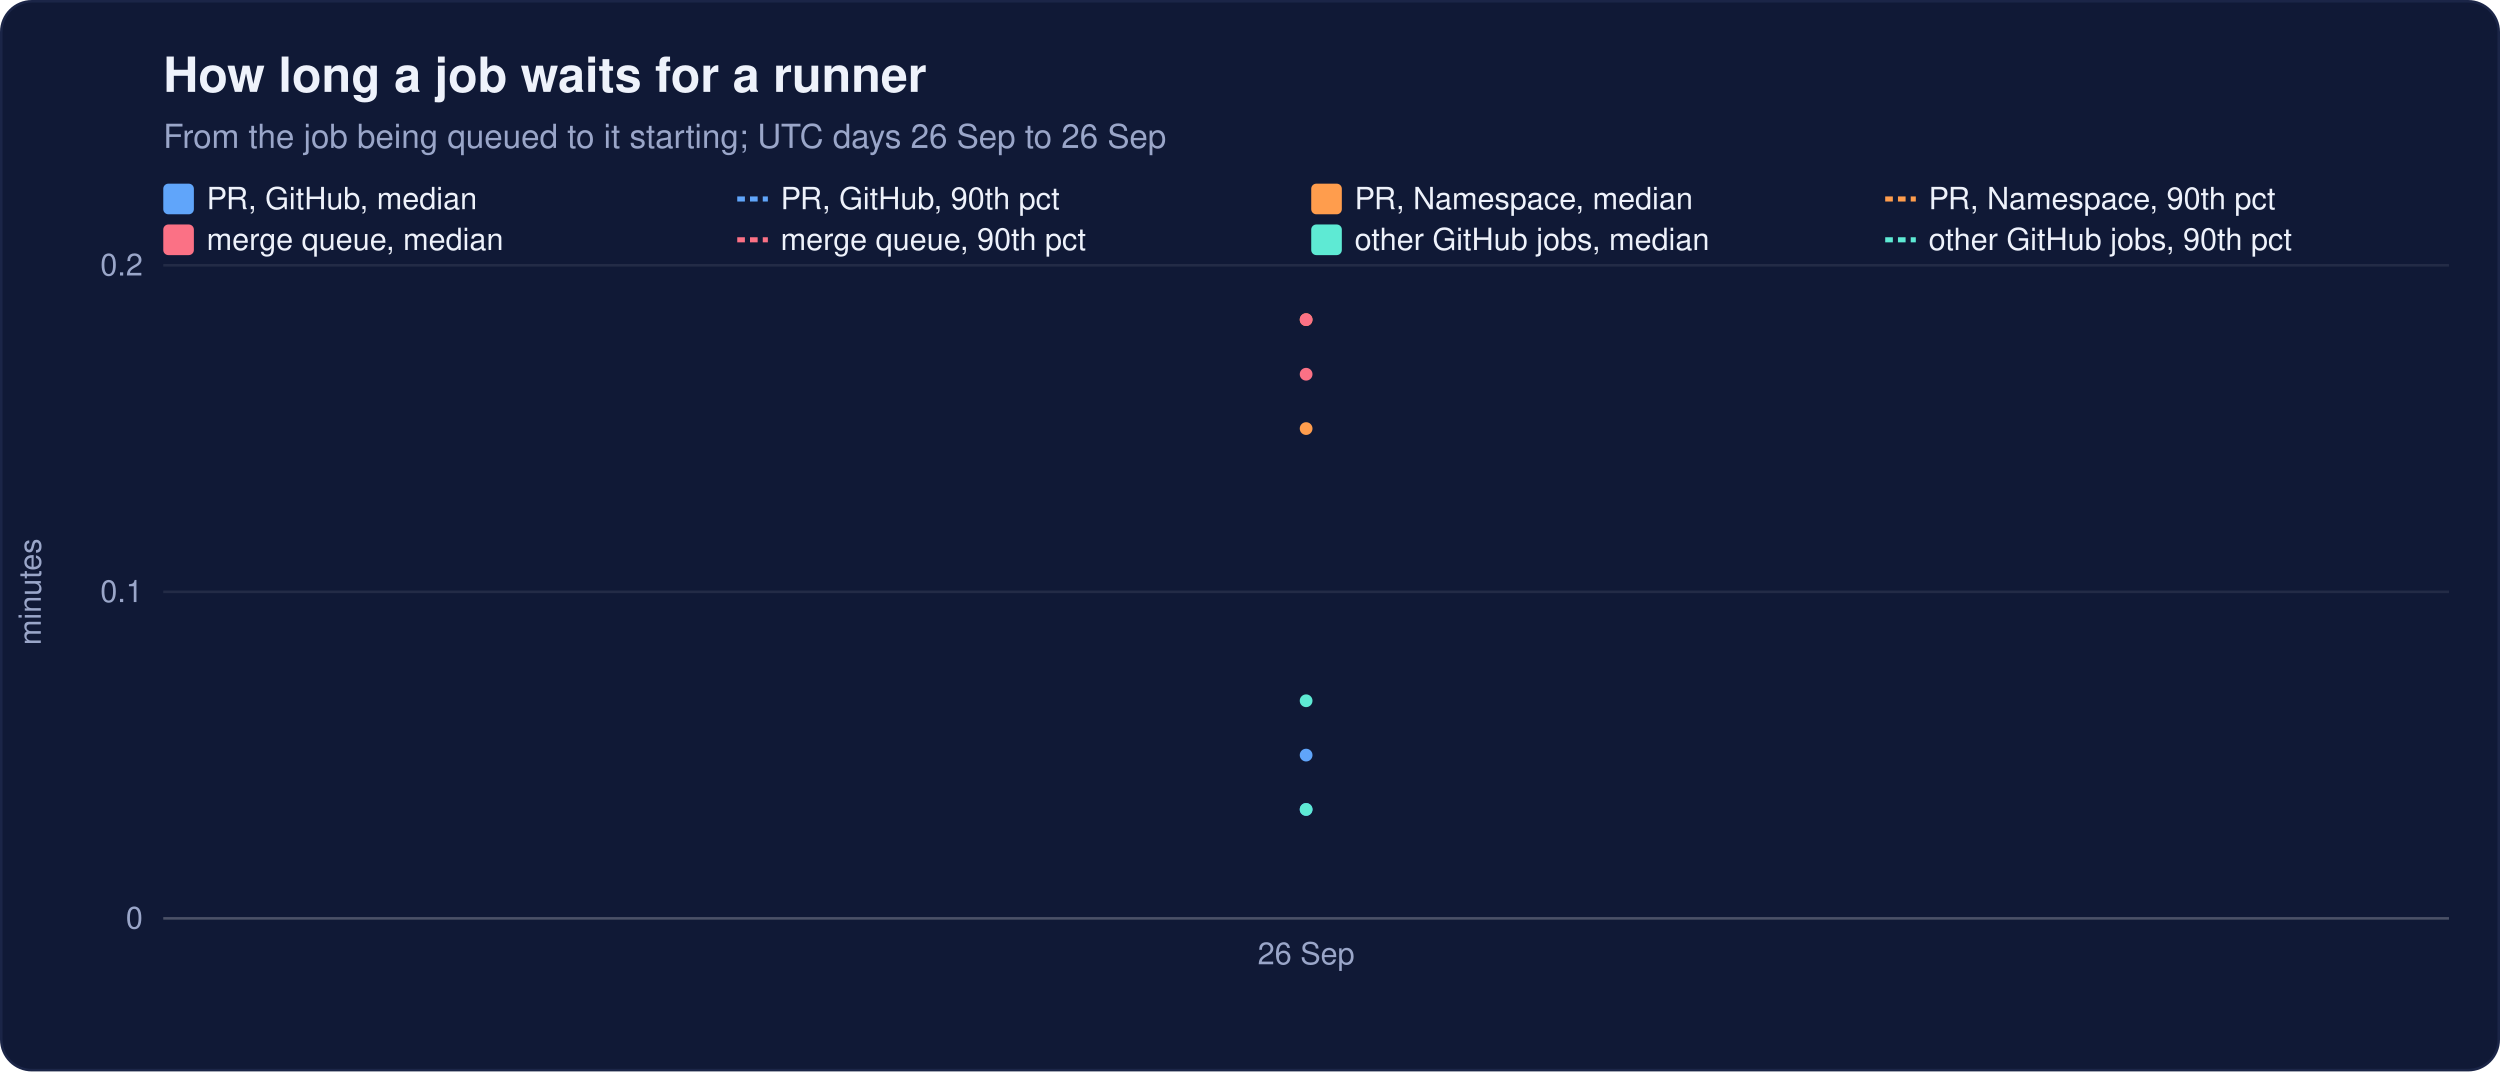
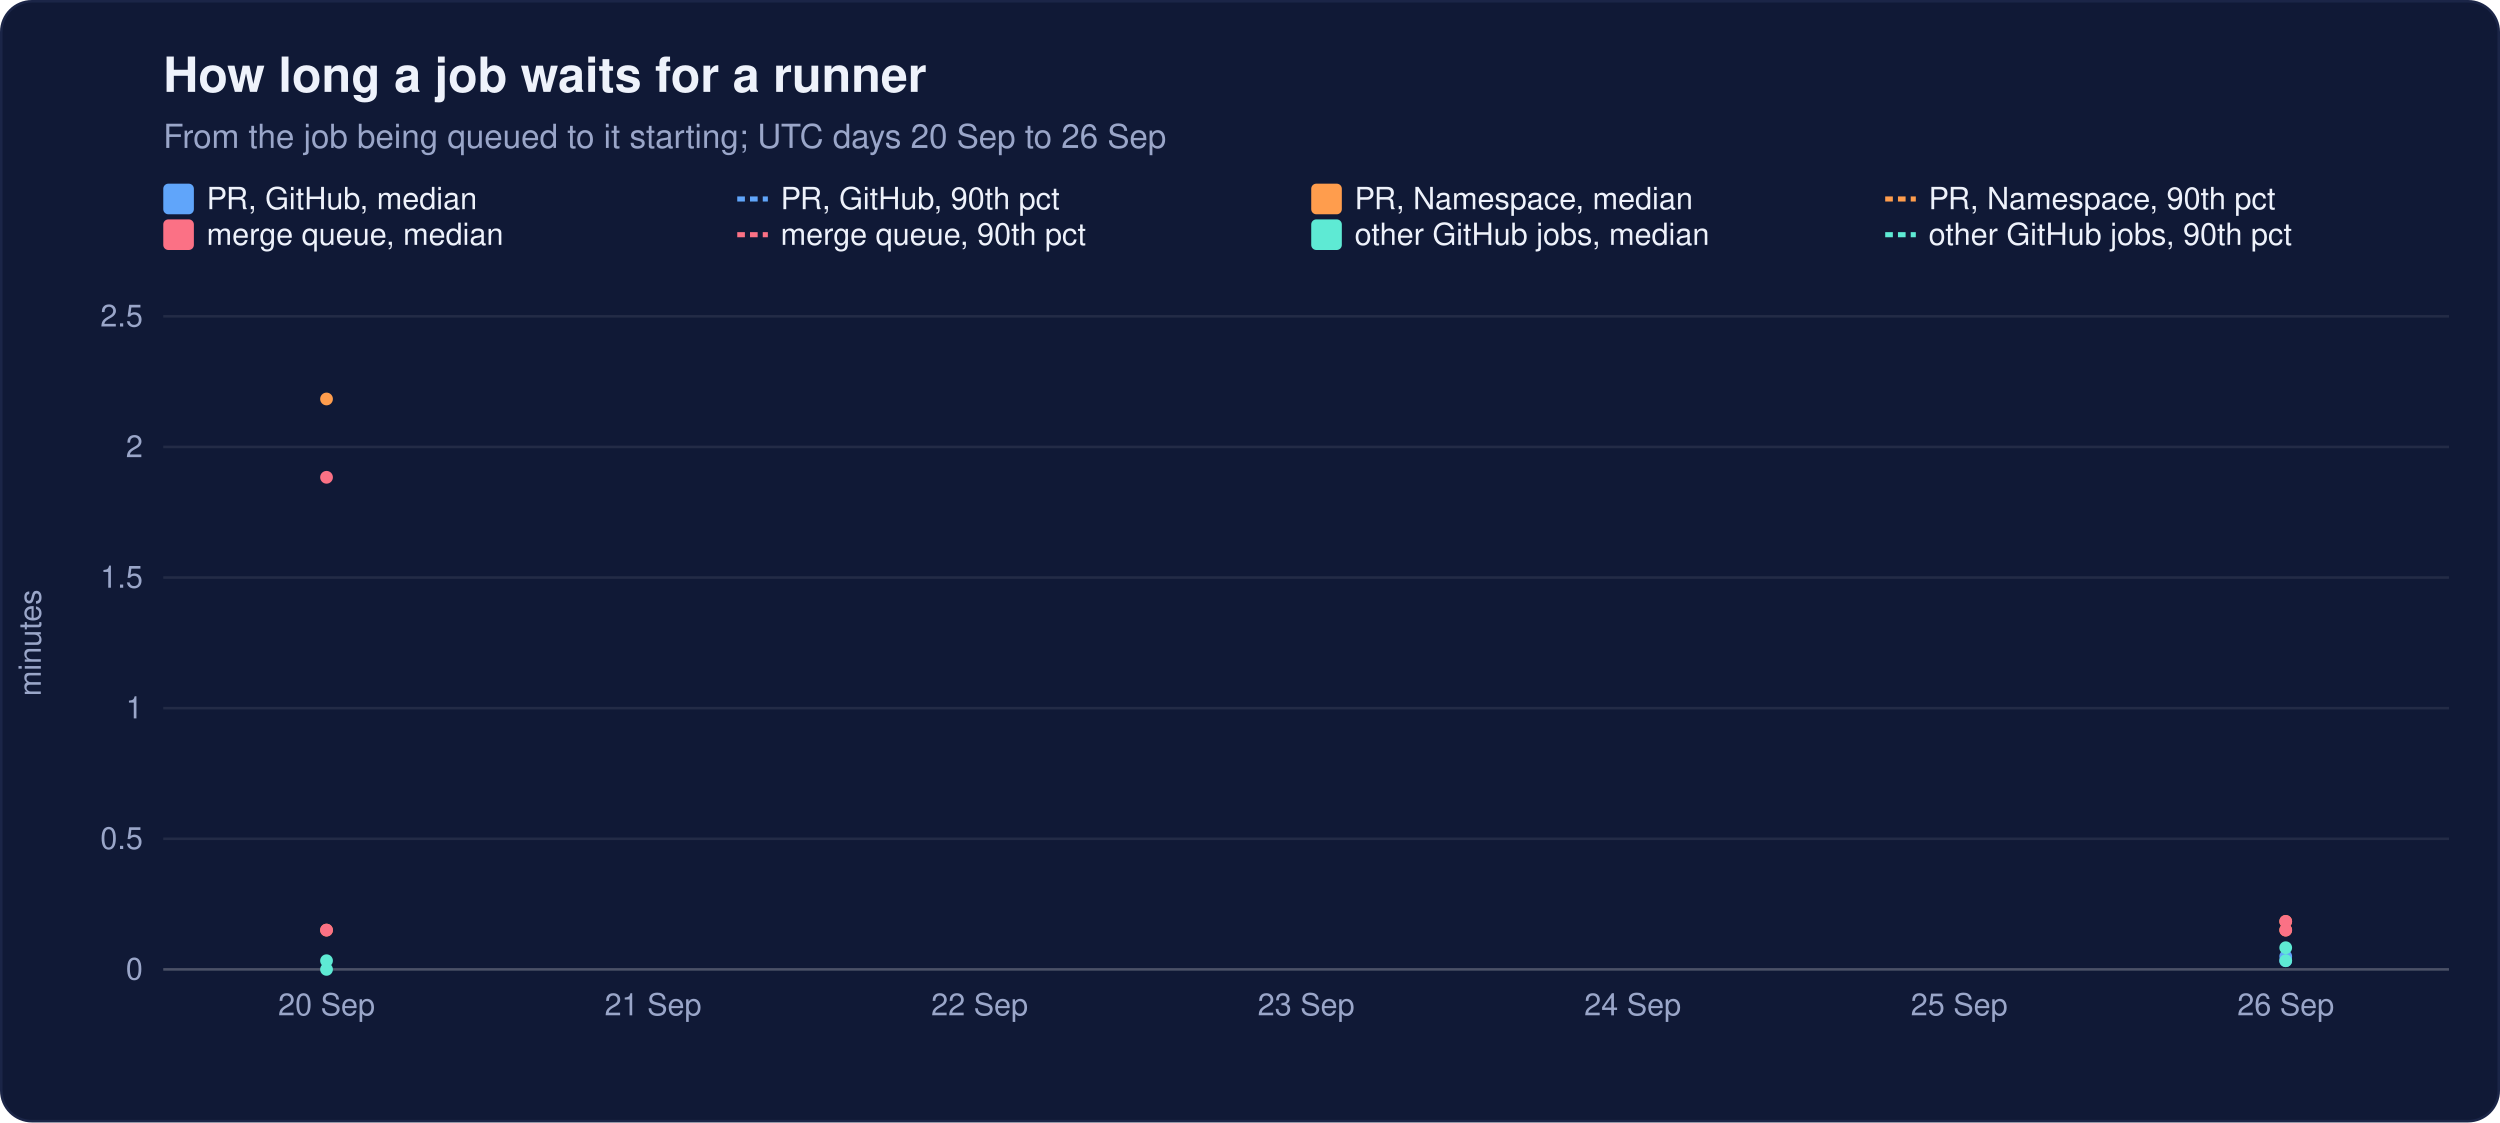
- <svg xmlns="http://www.w3.org/2000/svg" viewBox="0 0 980 420" role="img">
+ <svg xmlns="http://www.w3.org/2000/svg" viewBox="0 0 980 440" role="img">
  <style>text{font-family:'Helvetica Neue',Helvetica,Arial,'Liberation Sans',sans-serif;fill:#eef2fb}.title{font-size:19.0px;font-weight:600}.subtitle{font-size:13.0px;fill:#9aa6c9}.tick{font-size:12.0px;fill:#9aa6c9}.grid{stroke:rgba(255,255,255,0.08);stroke-width:1.0}.axis{stroke:rgba(255,255,255,0.18);stroke-width:1.0}.legend{font-size:12.0px;fill:#eef2fb}.note{font-size:11.0px;fill:#9aa6c9}</style>
-   <rect x="0.5" y="0.5" width="979" height="419" rx="12.0" fill="#101936" stroke="#1b2547" stroke-width="1.0" />
+   <rect x="0.5" y="0.5" width="979" height="439" rx="12.0" fill="#101936" stroke="#1b2547" stroke-width="1.0" />
  <text class="title" x="64" y="36">How long a job waits for a runner</text>
-   <text class="subtitle" x="64" y="58">From the job being queued to it starting; UTC days 26 Sep to 26 Sep</text>
-   <line class="grid" x1="64" x2="960" y1="360.0" y2="360.0" />
-   <text class="tick" x="56" y="364.0" text-anchor="end">0</text>
-   <line class="grid" x1="64" x2="960" y1="232.0" y2="232.0" />
-   <text class="tick" x="56" y="236.0" text-anchor="end">0.1</text>
-   <line class="grid" x1="64" x2="960" y1="104.0" y2="104.0" />
-   <text class="tick" x="56" y="108.0" text-anchor="end">0.2</text>
-   <text class="tick" transform="translate(16,232) rotate(-90)" text-anchor="middle">minutes</text>
-   <text class="tick" x="512.0" y="378" text-anchor="middle">26 Sep</text>
-   <line class="axis" x1="64" x2="960" y1="360" y2="360" />
-   <circle cx="512.0" cy="317.3" r="2.5" fill="#60a5fa" />
-   <circle cx="512.0" cy="296.0" r="2.5" fill="#60a5fa" />
-   <circle cx="512.0" cy="168.0" r="2.5" fill="#ff9d4d" />
-   <circle cx="512.0" cy="125.3" r="2.5" fill="#ff9d4d" />
-   <circle cx="512.0" cy="146.7" r="2.5" fill="#fb7185" />
-   <circle cx="512.0" cy="125.3" r="2.5" fill="#fb7185" />
-   <circle cx="512.0" cy="317.3" r="2.5" fill="#5eead4" />
-   <circle cx="512.0" cy="274.7" r="2.5" fill="#5eead4" />
+   <text class="subtitle" x="64" y="58">From the job being queued to it starting; UTC days 20 Sep to 26 Sep</text>
+   <line class="grid" x1="64" x2="960" y1="380.0" y2="380.0" />
+   <text class="tick" x="56" y="384.0" text-anchor="end">0</text>
+   <line class="grid" x1="64" x2="960" y1="328.8" y2="328.8" />
+   <text class="tick" x="56" y="332.8" text-anchor="end">0.5</text>
+   <line class="grid" x1="64" x2="960" y1="277.6" y2="277.6" />
+   <text class="tick" x="56" y="281.6" text-anchor="end">1</text>
+   <line class="grid" x1="64" x2="960" y1="226.4" y2="226.4" />
+   <text class="tick" x="56" y="230.4" text-anchor="end">1.5</text>
+   <line class="grid" x1="64" x2="960" y1="175.2" y2="175.2" />
+   <text class="tick" x="56" y="179.2" text-anchor="end">2</text>
+   <line class="grid" x1="64" x2="960" y1="124.0" y2="124.0" />
+   <text class="tick" x="56" y="128.0" text-anchor="end">2.5</text>
+   <text class="tick" transform="translate(16,252) rotate(-90)" text-anchor="middle">minutes</text>
+   <text class="tick" x="128.0" y="398" text-anchor="middle">20 Sep</text>
+   <text class="tick" x="256.0" y="398" text-anchor="middle">21 Sep</text>
+   <text class="tick" x="384.0" y="398" text-anchor="middle">22 Sep</text>
+   <text class="tick" x="512.0" y="398" text-anchor="middle">23 Sep</text>
+   <text class="tick" x="640.0" y="398" text-anchor="middle">24 Sep</text>
+   <text class="tick" x="768.0" y="398" text-anchor="middle">25 Sep</text>
+   <text class="tick" x="896.0" y="398" text-anchor="middle">26 Sep</text>
+   <line class="axis" x1="64" x2="960" y1="380" y2="380" />
+   <circle cx="896.0" cy="376.6" r="2.5" fill="#60a5fa" />
+   <circle cx="896.0" cy="374.9" r="2.5" fill="#60a5fa" />
+   <circle cx="128.0" cy="364.6" r="2.5" fill="#ff9d4d" />
+   <circle cx="896.0" cy="364.6" r="2.5" fill="#ff9d4d" />
+   <circle cx="128.0" cy="156.4" r="2.5" fill="#ff9d4d" />
+   <circle cx="896.0" cy="361.2" r="2.5" fill="#ff9d4d" />
+   <circle cx="128.0" cy="364.6" r="2.5" fill="#fb7185" />
+   <circle cx="896.0" cy="364.6" r="2.5" fill="#fb7185" />
+   <circle cx="128.0" cy="187.1" r="2.5" fill="#fb7185" />
+   <circle cx="896.0" cy="361.2" r="2.5" fill="#fb7185" />
+   <circle cx="128.0" cy="380.0" r="2.5" fill="#5eead4" />
+   <circle cx="896.0" cy="376.6" r="2.5" fill="#5eead4" />
+   <circle cx="128.0" cy="376.6" r="2.5" fill="#5eead4" />
+   <circle cx="896.0" cy="371.5" r="2.5" fill="#5eead4" />
  <rect x="64" y="72" width="12" height="12" rx="2" fill="#60a5fa" />
  <text class="legend" x="81" y="82">PR, GitHub, median</text>
  <line x1="289" x2="301" y1="78" y2="78" stroke="#60a5fa" stroke-width="2" stroke-dasharray="3 2" />
  <text class="legend" x="306" y="82">PR, GitHub, 90th pct</text>
  <rect x="514" y="72" width="12" height="12" rx="2" fill="#ff9d4d" />
  <text class="legend" x="531" y="82">PR, Namespace, median</text>
  <line x1="739" x2="751" y1="78" y2="78" stroke="#ff9d4d" stroke-width="2" stroke-dasharray="3 2" />
  <text class="legend" x="756" y="82">PR, Namespace, 90th pct</text>
-   <rect x="64" y="88" width="12" height="12" rx="2" fill="#fb7185" />
-   <text class="legend" x="81" y="98">merge queue, median</text>
-   <line x1="289" x2="301" y1="94" y2="94" stroke="#fb7185" stroke-width="2" stroke-dasharray="3 2" />
-   <text class="legend" x="306" y="98">merge queue, 90th pct</text>
-   <rect x="514" y="88" width="12" height="12" rx="2" fill="#5eead4" />
-   <text class="legend" x="531" y="98">other GitHub jobs, median</text>
-   <line x1="739" x2="751" y1="94" y2="94" stroke="#5eead4" stroke-width="2" stroke-dasharray="3 2" />
-   <text class="legend" x="756" y="98">other GitHub jobs, 90th pct</text>
+   <rect x="64" y="86" width="12" height="12" rx="2" fill="#fb7185" />
+   <text class="legend" x="81" y="96">merge queue, median</text>
+   <line x1="289" x2="301" y1="92" y2="92" stroke="#fb7185" stroke-width="2" stroke-dasharray="3 2" />
+   <text class="legend" x="306" y="96">merge queue, 90th pct</text>
+   <rect x="514" y="86" width="12" height="12" rx="2" fill="#5eead4" />
+   <text class="legend" x="531" y="96">other GitHub jobs, median</text>
+   <line x1="739" x2="751" y1="92" y2="92" stroke="#5eead4" stroke-width="2" stroke-dasharray="3 2" />
+   <text class="legend" x="756" y="96">other GitHub jobs, 90th pct</text>
</svg>
